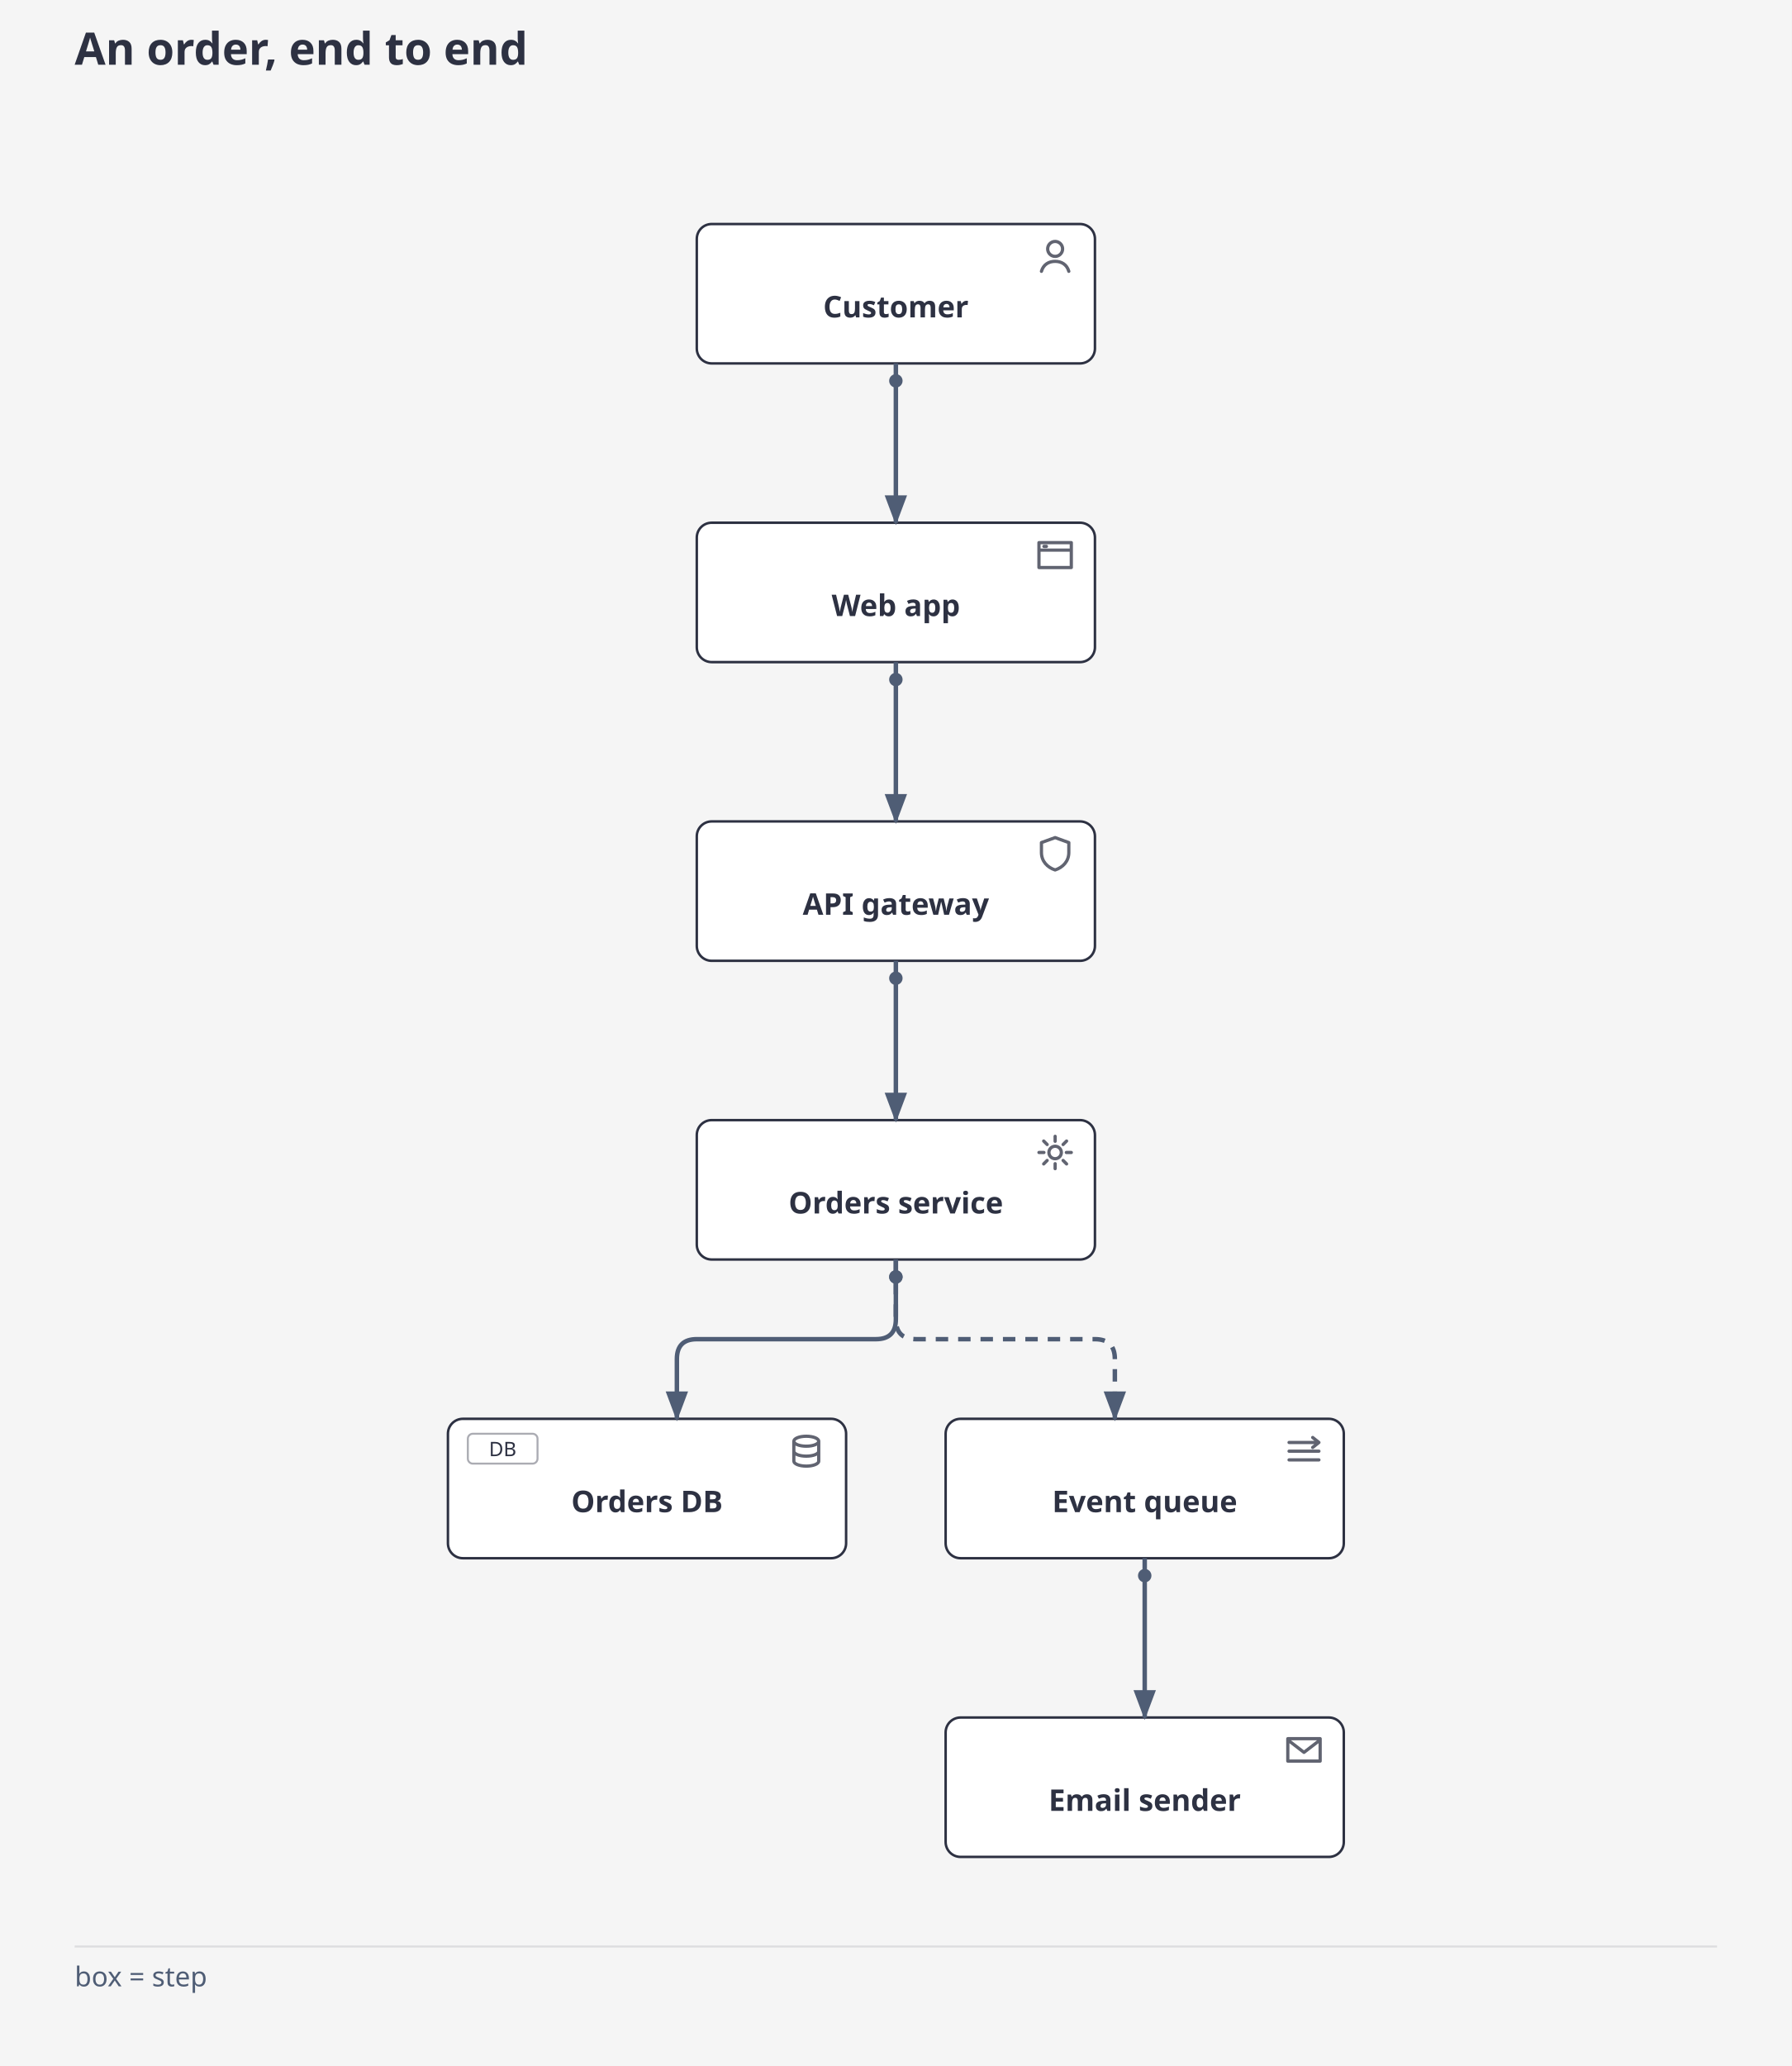
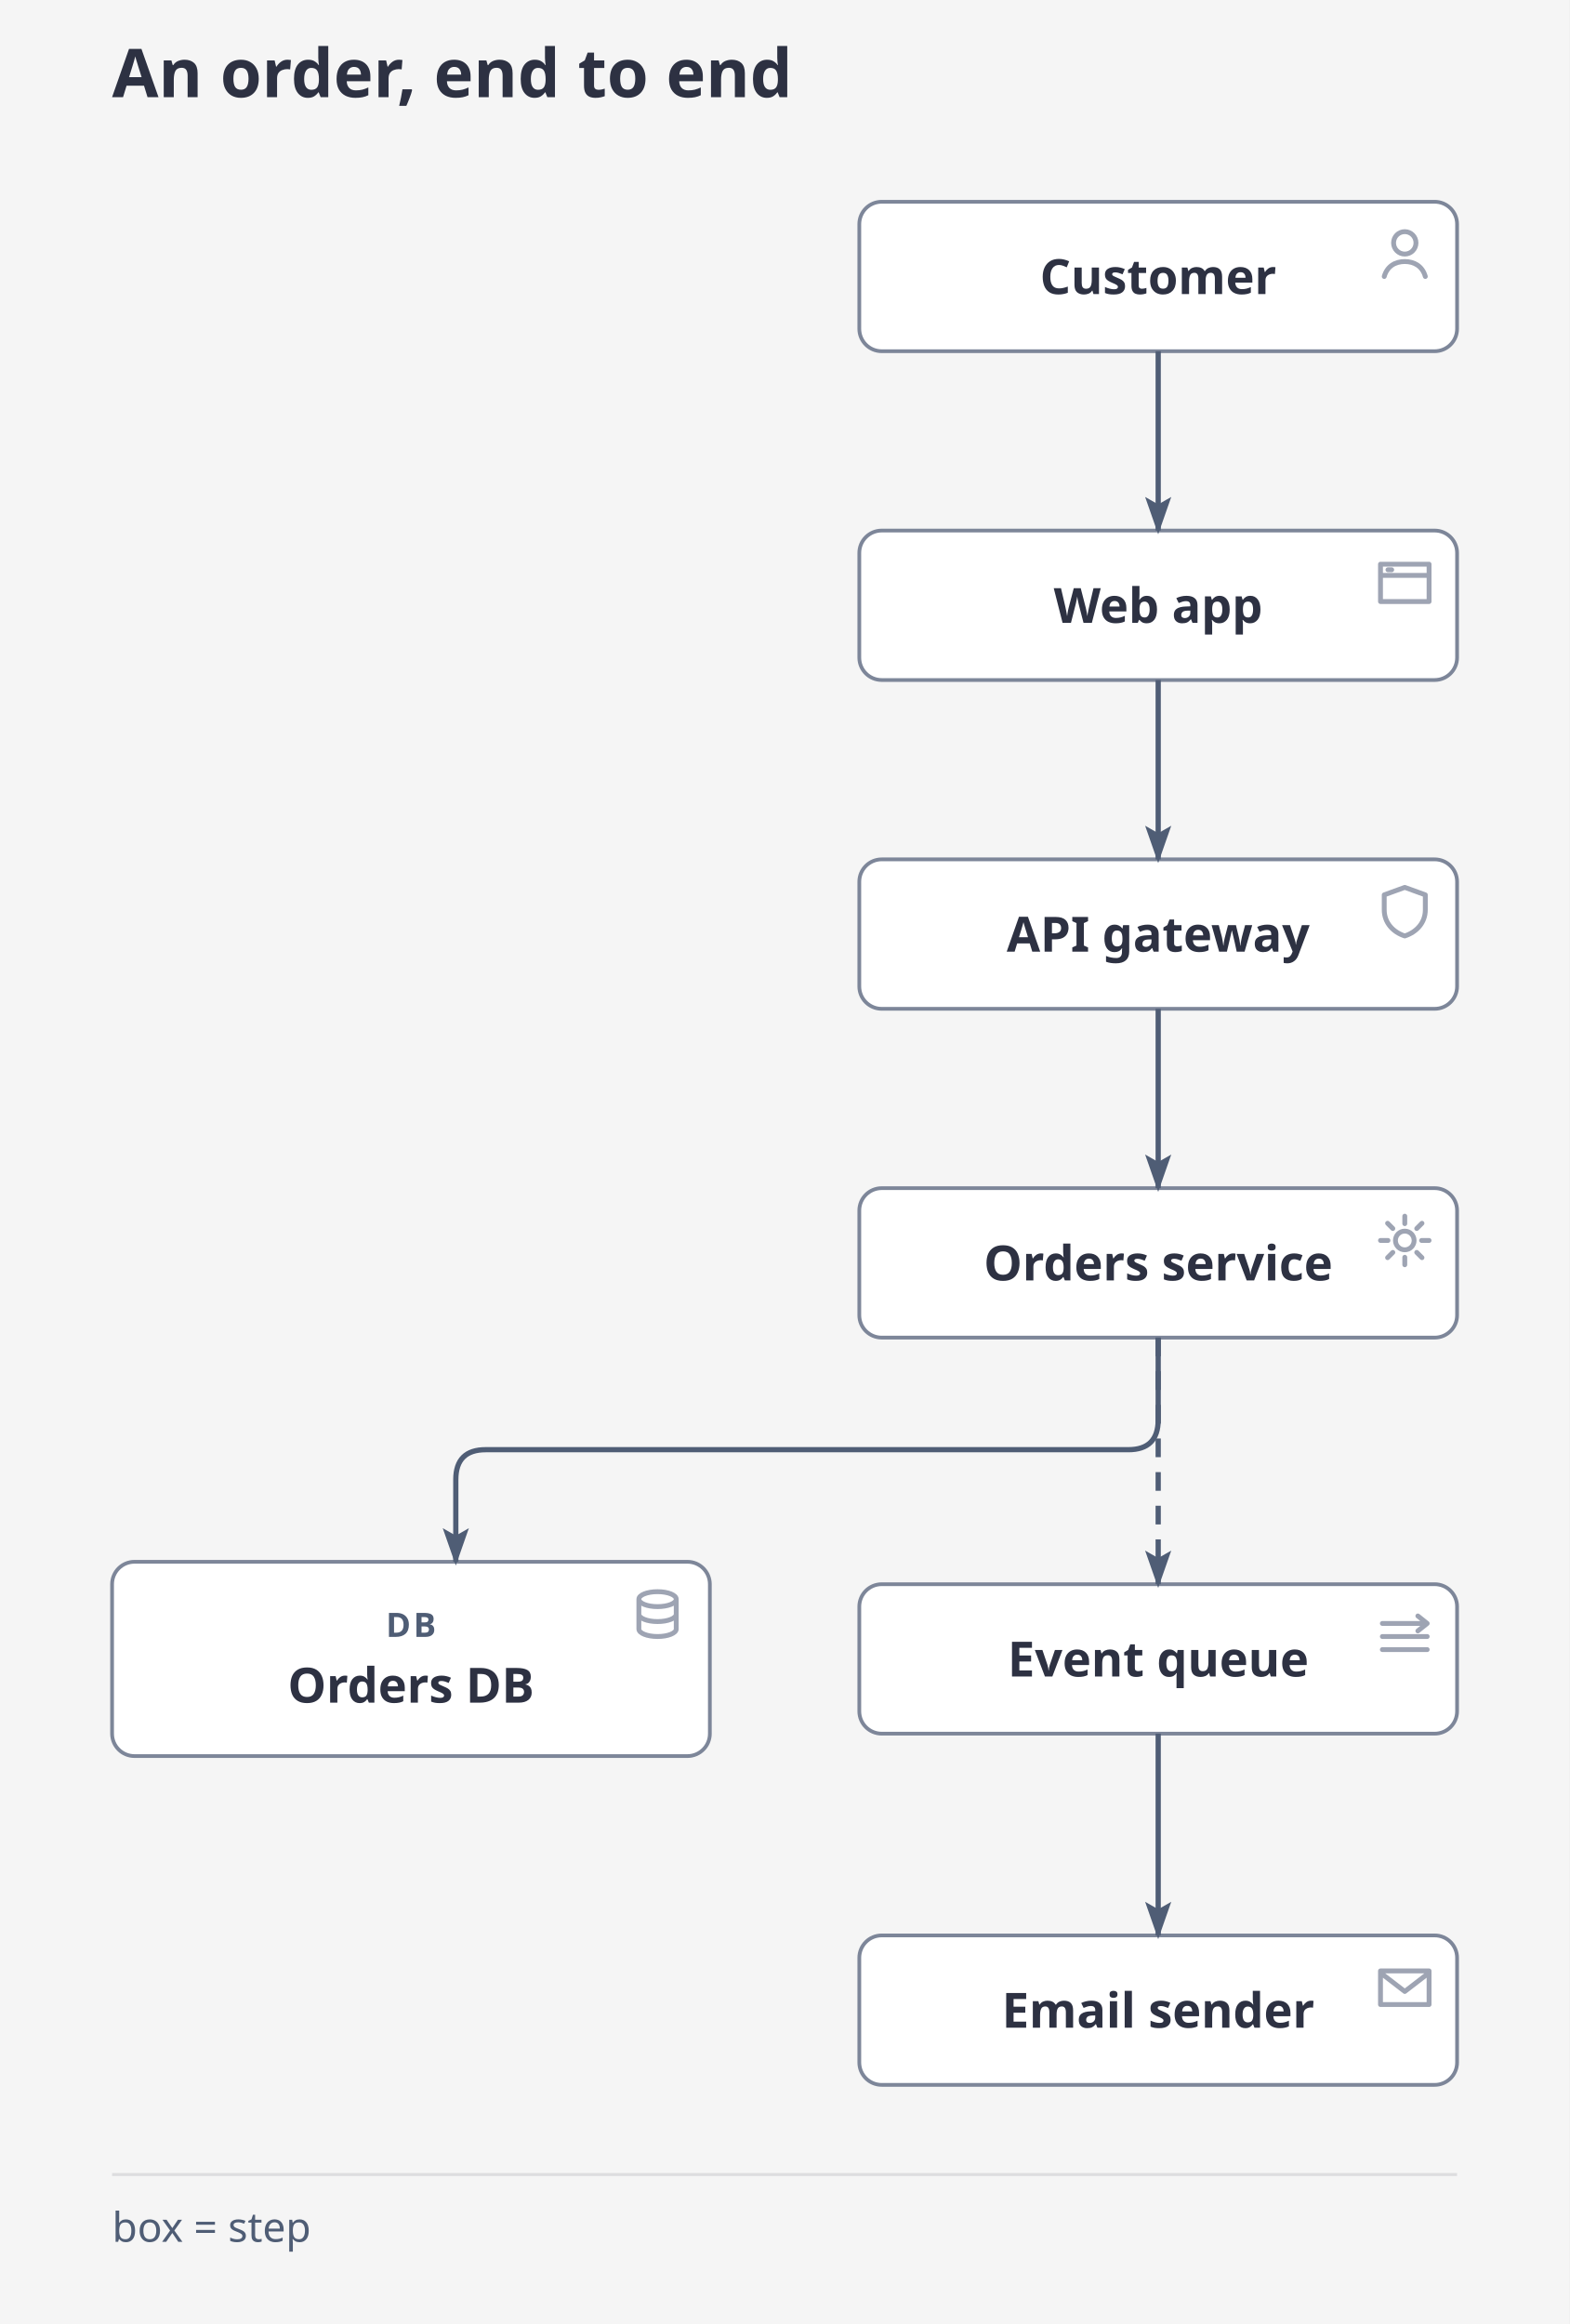
- <svg xmlns="http://www.w3.org/2000/svg" role="graphics-document" aria-roledescription="flow diagram" viewBox="0 0 720 830" width="720">
-   <rect width="720" height="830" fill="#f5f5f5" aria-hidden="true" />
+ <svg xmlns="http://www.w3.org/2000/svg" role="graphics-document" aria-roledescription="flow diagram" data-legibility="all" viewBox="0 0 420 622" width="420">
+   <rect width="420" height="622" fill="#f5f5f5" aria-hidden="true" />
  <defs>
-     <marker id="a" markerWidth="12" markerHeight="9" refX="11" refY="4.5" orient="auto" markerUnits="userSpaceOnUse">
-       <polygon points="0 0,12 4.5,0 9" fill="#4f5d75" />
+     <marker id="a" markerWidth="10" markerHeight="7" refX="9" refY="3.5" orient="auto" markerUnits="userSpaceOnUse">
+       <polygon points="0 0,10 3.5,0 7,2 3.5" fill="#4f5d75" />
    </marker>
-     <marker id="aa" markerWidth="12" markerHeight="9" refX="11" refY="4.5" orient="auto" markerUnits="userSpaceOnUse">
-       <polygon points="0 0,12 4.5,0 9" fill="#eb6c36" />
+     <marker id="aa" markerWidth="10" markerHeight="7" refX="9" refY="3.5" orient="auto" markerUnits="userSpaceOnUse">
+       <polygon points="0 0,10 3.5,0 7,2 3.5" fill="#eb6c36" />
    </marker>
-     <marker id="al" markerWidth="12" markerHeight="9" refX="11" refY="4.5" orient="auto" markerUnits="userSpaceOnUse">
-       <polygon points="0 0,12 4.5,0 9" fill="#2e5aa8" />
+     <marker id="al" markerWidth="10" markerHeight="7" refX="9" refY="3.5" orient="auto" markerUnits="userSpaceOnUse">
+       <polygon points="0 0,10 3.5,0 7,2 3.5" fill="#2e5aa8" />
    </marker>
-     <marker id="ar" markerWidth="12" markerHeight="9" refX="11" refY="4.5" orient="auto" markerUnits="userSpaceOnUse">
-       <polygon points="0 0,12 4.5,0 9" fill="#7a8399" />
+     <marker id="ar" markerWidth="10" markerHeight="7" refX="9" refY="3.5" orient="auto" markerUnits="userSpaceOnUse">
+       <polygon points="0 0,10 3.5,0 7,2 3.5" fill="#636c82" />
    </marker>
  </defs>
  <text x="30" y="26" font-size="18" font-weight="600" font-family="system-ui, 'Segoe UI', sans-serif" fill="#2d3142">An order, end to end</text>
-   <rect x="280" y="90" width="160" height="56" rx="6" fill="#f5f5f5" aria-hidden="true" />
-   <rect x="280" y="90" width="160" height="56" rx="6" fill="#ffffff" stroke="#2d3142" data-node="U" data-label="Customer" role="graphics-symbol" aria-roledescription="box" aria-label="Customer" />
-   <path d="M8 8a3 3 0 1 0 0-6 3 3 0 0 0 0 6zM2.5 14c0.8-2.8 3-4 5.5-4s4.7 1.2 5.5 4" transform="translate(416,95)" fill="none" stroke="#2d3142" stroke-opacity=".75" stroke-width="1.3" stroke-linecap="round" stroke-linejoin="round" aria-hidden="true" />
-   <text x="360" y="127.5" font-size="12" font-weight="600" font-family="system-ui, 'Segoe UI', sans-serif" fill="#2d3142" text-anchor="middle" aria-hidden="true">Customer</text>
-   <rect x="280" y="210" width="160" height="56" rx="6" fill="#f5f5f5" aria-hidden="true" />
-   <rect x="280" y="210" width="160" height="56" rx="6" fill="#ffffff" stroke="#2d3142" data-node="W" data-label="Web app" role="graphics-symbol" aria-roledescription="box" aria-label="Web app" />
-   <path d="M1.5 3h13v10h-13zM1.5 6h13M3.5 4.5h1" transform="translate(416,215)" fill="none" stroke="#2d3142" stroke-opacity=".75" stroke-width="1.3" stroke-linecap="round" stroke-linejoin="round" aria-hidden="true" />
-   <text x="360" y="247.5" font-size="12" font-weight="600" font-family="system-ui, 'Segoe UI', sans-serif" fill="#2d3142" text-anchor="middle" aria-hidden="true">Web app</text>
-   <rect x="280" y="330" width="160" height="56" rx="6" fill="#f5f5f5" aria-hidden="true" />
-   <rect x="280" y="330" width="160" height="56" rx="6" fill="#ffffff" stroke="#2d3142" data-node="G" data-label="API gateway" role="graphics-symbol" aria-roledescription="box" aria-label="API gateway" />
-   <path d="M8 1.5l5.5 2v4c0 3.5-2.4 6-5.5 7-3.1-1-5.5-3.5-5.5-7v-4z" transform="translate(416,335)" fill="none" stroke="#2d3142" stroke-opacity=".75" stroke-width="1.3" stroke-linecap="round" stroke-linejoin="round" aria-hidden="true" />
-   <text x="360" y="367.5" font-size="12" font-weight="600" font-family="system-ui, 'Segoe UI', sans-serif" fill="#2d3142" text-anchor="middle" aria-hidden="true">API gateway</text>
-   <rect x="280" y="450" width="160" height="56" rx="6" fill="#f5f5f5" aria-hidden="true" />
-   <rect x="280" y="450" width="160" height="56" rx="6" fill="#ffffff" stroke="#2d3142" data-node="O" data-label="Orders service" role="graphics-symbol" aria-roledescription="box" aria-label="Orders service" />
-   <path d="M8 5.5a2.5 2.5 0 1 0 0 5 2.5 2.5 0 0 0 0-5zM8 1.5v2M8 12.5v2M1.5 8h2M12.5 8h2M3.4 3.4l1.4 1.4M11.2 11.2l1.4 1.4M3.4 12.6l1.4-1.4M11.2 4.8l1.4-1.4" transform="translate(416,455)" fill="none" stroke="#2d3142" stroke-opacity=".75" stroke-width="1.3" stroke-linecap="round" stroke-linejoin="round" aria-hidden="true" />
-   <text x="360" y="487.5" font-size="12" font-weight="600" font-family="system-ui, 'Segoe UI', sans-serif" fill="#2d3142" text-anchor="middle" aria-hidden="true">Orders service</text>
-   <rect x="180" y="570" width="160" height="56" rx="6" fill="#f5f5f5" aria-hidden="true" />
-   <rect x="180" y="570" width="160" height="56" rx="6" fill="#ffffff" stroke="#2d3142" data-node="D" data-label="Orders DB" role="graphics-symbol" aria-roledescription="box" aria-label="Orders DB" />
-   <rect x="188" y="576" width="28" height="12" rx="2" fill="none" stroke="#2d3142" stroke-opacity=".4" stroke-width=".8" aria-hidden="true" />
-   <text x="202" y="585" font-size="8" font-family="system-ui, 'Segoe UI', sans-serif" fill="#2d3142" text-anchor="middle" aria-hidden="true">DB</text>
-   <path d="M3 4c0-1.1 2.2-2 5-2s5 0.9 5 2-2.2 2-5 2-5-0.9-5-2zM3 4v8c0 1.1 2.2 2 5 2s5-0.9 5-2V4M3 8c0 1.1 2.2 2 5 2s5-0.9 5-2" transform="translate(316,575)" fill="none" stroke="#2d3142" stroke-opacity=".75" stroke-width="1.3" stroke-linecap="round" stroke-linejoin="round" aria-hidden="true" />
-   <text x="260" y="607.5" font-size="12" font-weight="600" font-family="system-ui, 'Segoe UI', sans-serif" fill="#2d3142" text-anchor="middle" aria-hidden="true">Orders DB</text>
-   <rect x="380" y="570" width="160" height="56" rx="6" fill="#f5f5f5" aria-hidden="true" />
-   <rect x="380" y="570" width="160" height="56" rx="6" fill="#ffffff" stroke="#2d3142" data-node="Q" data-label="Event queue" role="graphics-symbol" aria-roledescription="box" aria-label="Event queue" />
-   <path d="M2 4.5h12M2 8h12M2 11.5h12M11.5 2.5l2.5 2-2.5 2" transform="translate(516,575)" fill="none" stroke="#2d3142" stroke-opacity=".75" stroke-width="1.3" stroke-linecap="round" stroke-linejoin="round" aria-hidden="true" />
-   <text x="460" y="607.5" font-size="12" font-weight="600" font-family="system-ui, 'Segoe UI', sans-serif" fill="#2d3142" text-anchor="middle" aria-hidden="true">Event queue</text>
-   <rect x="380" y="690" width="160" height="56" rx="6" fill="#f5f5f5" aria-hidden="true" />
-   <rect x="380" y="690" width="160" height="56" rx="6" fill="#ffffff" stroke="#2d3142" data-node="M" data-label="Email sender" role="graphics-symbol" aria-roledescription="box" aria-label="Email sender" />
-   <path d="M1.5 3.5h13v9h-13zM1.5 4l6.5 5 6.5-5" transform="translate(516,695)" fill="none" stroke="#2d3142" stroke-opacity=".75" stroke-width="1.3" stroke-linecap="round" stroke-linejoin="round" aria-hidden="true" />
-   <text x="460" y="727.5" font-size="12" font-weight="600" font-family="system-ui, 'Segoe UI', sans-serif" fill="#2d3142" text-anchor="middle" aria-hidden="true">Email sender</text>
-   <path d="M360,146 L360,210" fill="none" stroke="#4f5d75" stroke-width="1.8" marker-end="url(#a)" data-from="U" data-to="W" data-label="" data-id="U-&gt;W" data-from-port="s" data-to-port="n" role="graphics-symbol" aria-roledescription="arrow" aria-label="Customer to Web app" />
-   <circle cx="360" cy="153" r="2.7" fill="#4f5d75" aria-hidden="true" />
-   <path d="M360,266 L360,330" fill="none" stroke="#4f5d75" stroke-width="1.8" marker-end="url(#a)" data-from="W" data-to="G" data-label="" data-id="W-&gt;G" data-from-port="s" data-to-port="n" role="graphics-symbol" aria-roledescription="arrow" aria-label="Web app to API gateway" />
-   <circle cx="360" cy="273" r="2.7" fill="#4f5d75" aria-hidden="true" />
-   <path d="M360,386 L360,450" fill="none" stroke="#4f5d75" stroke-width="1.8" marker-end="url(#a)" data-from="G" data-to="O" data-label="" data-id="G-&gt;O" data-from-port="s" data-to-port="n" role="graphics-symbol" aria-roledescription="arrow" aria-label="API gateway to Orders service" />
-   <circle cx="360" cy="393" r="2.7" fill="#4f5d75" aria-hidden="true" />
-   <path d="M360,506 L360,530 Q360,538 352,538 L280,538 Q272,538 272,546 L272,570" fill="none" stroke="#4f5d75" stroke-width="1.8" marker-end="url(#a)" data-from="O" data-to="D" data-label="" data-id="O-&gt;D" data-from-port="s" data-to-port="n" role="graphics-symbol" aria-roledescription="arrow" aria-label="Orders service to Orders DB" />
-   <circle cx="360" cy="513" r="2.7" fill="#4f5d75" aria-hidden="true" />
-   <path d="M360,506 L360,530 Q360,538 368,538 L440,538 Q448,538 448,546 L448,570" fill="none" stroke="#4f5d75" stroke-width="1.8" stroke-dasharray="5,4" marker-end="url(#a)" data-from="O" data-to="Q" data-label="" data-id="O-&gt;Q" data-from-port="s" data-to-port="n" role="graphics-symbol" aria-roledescription="arrow" aria-label="Orders service to Event queue" />
-   <circle cx="360" cy="513" r="2.7" fill="#4f5d75" aria-hidden="true" />
-   <path d="M460,626 L460,690" fill="none" stroke="#4f5d75" stroke-width="1.8" marker-end="url(#a)" data-from="Q" data-to="M" data-label="" data-id="Q-&gt;M" data-from-port="s" data-to-port="n" role="graphics-symbol" aria-roledescription="arrow" aria-label="Event queue to Email sender" />
-   <circle cx="460" cy="633" r="2.7" fill="#4f5d75" aria-hidden="true" />
-   <line x1="30" y1="782" x2="690" y2="782" stroke="rgba(45,49,66,0.12)" stroke-width=".8" aria-hidden="true" />
-   <text x="30" y="798" font-size="11" font-family="system-ui, 'Segoe UI', sans-serif" fill="#4f5d75">box = step</text>
+   <rect x="230" y="54" width="160" height="40" rx="6" fill="#f5f5f5" aria-hidden="true" />
+   <rect x="230" y="54" width="160" height="40" rx="6" fill="#ffffff" stroke="#7d8699" data-node="U" data-label="Customer" role="graphics-symbol" aria-roledescription="box" aria-label="Customer" />
+   <path d="M8 8a3 3 0 1 0 0-6 3 3 0 0 0 0 6zM2.5 14c0.8-2.8 3-4 5.5-4s4.7 1.2 5.5 4" transform="translate(368,60)" fill="none" stroke="#7d8699" stroke-opacity=".75" stroke-width="1.3" stroke-linecap="round" stroke-linejoin="round" aria-hidden="true" />
+   <text x="310" y="78.7" font-size="13" font-weight="600" font-family="system-ui, 'Segoe UI', sans-serif" fill="#2d3142" text-anchor="middle" aria-hidden="true">Customer</text>
+   <rect x="230" y="142" width="160" height="40" rx="6" fill="#f5f5f5" aria-hidden="true" />
+   <rect x="230" y="142" width="160" height="40" rx="6" fill="#ffffff" stroke="#7d8699" data-node="W" data-label="Web app" role="graphics-symbol" aria-roledescription="box" aria-label="Web app" />
+   <path d="M1.5 3h13v10h-13zM1.5 6h13M3.5 4.5h1" transform="translate(368,148)" fill="none" stroke="#7d8699" stroke-opacity=".75" stroke-width="1.3" stroke-linecap="round" stroke-linejoin="round" aria-hidden="true" />
+   <text x="310" y="166.7" font-size="13" font-weight="600" font-family="system-ui, 'Segoe UI', sans-serif" fill="#2d3142" text-anchor="middle" aria-hidden="true">Web app</text>
+   <rect x="230" y="230" width="160" height="40" rx="6" fill="#f5f5f5" aria-hidden="true" />
+   <rect x="230" y="230" width="160" height="40" rx="6" fill="#ffffff" stroke="#7d8699" data-node="G" data-label="API gateway" role="graphics-symbol" aria-roledescription="box" aria-label="API gateway" />
+   <path d="M8 1.5l5.5 2v4c0 3.5-2.4 6-5.5 7-3.1-1-5.5-3.5-5.5-7v-4z" transform="translate(368,236)" fill="none" stroke="#7d8699" stroke-opacity=".75" stroke-width="1.3" stroke-linecap="round" stroke-linejoin="round" aria-hidden="true" />
+   <text x="310" y="254.7" font-size="13" font-weight="600" font-family="system-ui, 'Segoe UI', sans-serif" fill="#2d3142" text-anchor="middle" aria-hidden="true">API gateway</text>
+   <rect x="230" y="318" width="160" height="40" rx="6" fill="#f5f5f5" aria-hidden="true" />
+   <rect x="230" y="318" width="160" height="40" rx="6" fill="#ffffff" stroke="#7d8699" data-node="O" data-label="Orders service" role="graphics-symbol" aria-roledescription="box" aria-label="Orders service" />
+   <path d="M8 5.5a2.5 2.5 0 1 0 0 5 2.5 2.5 0 0 0 0-5zM8 1.5v2M8 12.5v2M1.5 8h2M12.5 8h2M3.4 3.4l1.4 1.4M11.2 11.2l1.4 1.4M3.4 12.6l1.4-1.4M11.2 4.8l1.4-1.4" transform="translate(368,324)" fill="none" stroke="#7d8699" stroke-opacity=".75" stroke-width="1.3" stroke-linecap="round" stroke-linejoin="round" aria-hidden="true" />
+   <text x="310" y="342.7" font-size="13" font-weight="600" font-family="system-ui, 'Segoe UI', sans-serif" fill="#2d3142" text-anchor="middle" aria-hidden="true">Orders service</text>
+   <rect x="30" y="418" width="160" height="52" rx="6" fill="#f5f5f5" aria-hidden="true" />
+   <rect x="30" y="418" width="160" height="52" rx="6" fill="#ffffff" stroke="#7d8699" data-node="D" data-label="Orders DB" role="graphics-symbol" aria-roledescription="box" aria-label="Orders DB" />
+   <path d="M3 4c0-1.1 2.2-2 5-2s5 0.9 5 2-2.2 2-5 2-5-0.9-5-2zM3 4v8c0 1.1 2.2 2 5 2s5-0.9 5-2V4M3 8c0 1.1 2.2 2 5 2s5-0.9 5-2" transform="translate(168,424)" fill="none" stroke="#7d8699" stroke-opacity=".75" stroke-width="1.3" stroke-linecap="round" stroke-linejoin="round" aria-hidden="true" />
+   <text x="110" y="438.1" font-size="9" font-weight="600" font-family="system-ui, 'Segoe UI', sans-serif" letter-spacing="0.7" fill="#4f5d75" text-anchor="middle" aria-hidden="true">DB</text>
+   <text x="110" y="455.7" font-size="13" font-weight="600" font-family="system-ui, 'Segoe UI', sans-serif" fill="#2d3142" text-anchor="middle" aria-hidden="true">Orders DB</text>
+   <rect x="230" y="424" width="160" height="40" rx="6" fill="#f5f5f5" aria-hidden="true" />
+   <rect x="230" y="424" width="160" height="40" rx="6" fill="#ffffff" stroke="#7d8699" data-node="Q" data-label="Event queue" role="graphics-symbol" aria-roledescription="box" aria-label="Event queue" />
+   <path d="M2 4.5h12M2 8h12M2 11.5h12M11.5 2.5l2.5 2-2.5 2" transform="translate(368,430)" fill="none" stroke="#7d8699" stroke-opacity=".75" stroke-width="1.3" stroke-linecap="round" stroke-linejoin="round" aria-hidden="true" />
+   <text x="310" y="448.7" font-size="13" font-weight="600" font-family="system-ui, 'Segoe UI', sans-serif" fill="#2d3142" text-anchor="middle" aria-hidden="true">Event queue</text>
+   <rect x="230" y="518" width="160" height="40" rx="6" fill="#f5f5f5" aria-hidden="true" />
+   <rect x="230" y="518" width="160" height="40" rx="6" fill="#ffffff" stroke="#7d8699" data-node="M" data-label="Email sender" role="graphics-symbol" aria-roledescription="box" aria-label="Email sender" />
+   <path d="M1.5 3.5h13v9h-13zM1.5 4l6.5 5 6.5-5" transform="translate(368,524)" fill="none" stroke="#7d8699" stroke-opacity=".75" stroke-width="1.3" stroke-linecap="round" stroke-linejoin="round" aria-hidden="true" />
+   <text x="310" y="542.7" font-size="13" font-weight="600" font-family="system-ui, 'Segoe UI', sans-serif" fill="#2d3142" text-anchor="middle" aria-hidden="true">Email sender</text>
+   <path d="M310,94 L310,142" fill="none" stroke="#4f5d75" stroke-width="1.4" marker-end="url(#a)" data-from="U" data-to="W" data-label="" data-id="U-&gt;W" data-from-port="s" data-to-port="n" role="graphics-symbol" aria-roledescription="arrow" aria-label="Customer to Web app" />
+   <path d="M310,182 L310,230" fill="none" stroke="#4f5d75" stroke-width="1.4" marker-end="url(#a)" data-from="W" data-to="G" data-label="" data-id="W-&gt;G" data-from-port="s" data-to-port="n" role="graphics-symbol" aria-roledescription="arrow" aria-label="Web app to API gateway" />
+   <path d="M310,270 L310,318" fill="none" stroke="#4f5d75" stroke-width="1.4" marker-end="url(#a)" data-from="G" data-to="O" data-label="" data-id="G-&gt;O" data-from-port="s" data-to-port="n" role="graphics-symbol" aria-roledescription="arrow" aria-label="API gateway to Orders service" />
+   <path d="M310,358 L310,380 Q310,388 302,388 L130,388 Q122,388 122,396 L122,418" fill="none" stroke="#4f5d75" stroke-width="1.4" marker-end="url(#a)" data-from="O" data-to="D" data-label="" data-id="O-&gt;D" data-from-port="s" data-to-port="n" role="graphics-symbol" aria-roledescription="arrow" aria-label="Orders service to Orders DB" />
+   <path d="M310,358 L310,424" fill="none" stroke="#4f5d75" stroke-width="1.4" stroke-dasharray="5,4" marker-end="url(#a)" data-from="O" data-to="Q" data-label="" data-id="O-&gt;Q" data-from-port="s" data-to-port="n" role="graphics-symbol" aria-roledescription="arrow" aria-label="Orders service to Event queue" />
+   <path d="M310,464 L310,518" fill="none" stroke="#4f5d75" stroke-width="1.4" marker-end="url(#a)" data-from="Q" data-to="M" data-label="" data-id="Q-&gt;M" data-from-port="s" data-to-port="n" role="graphics-symbol" aria-roledescription="arrow" aria-label="Event queue to Email sender" />
+   <line x1="30" y1="582" x2="390" y2="582" stroke="rgba(45,49,66,0.12)" stroke-width=".8" aria-hidden="true" />
+   <text x="30" y="600" font-size="11" font-family="system-ui, 'Segoe UI', sans-serif" fill="#4f5d75">box = step</text>
</svg>
